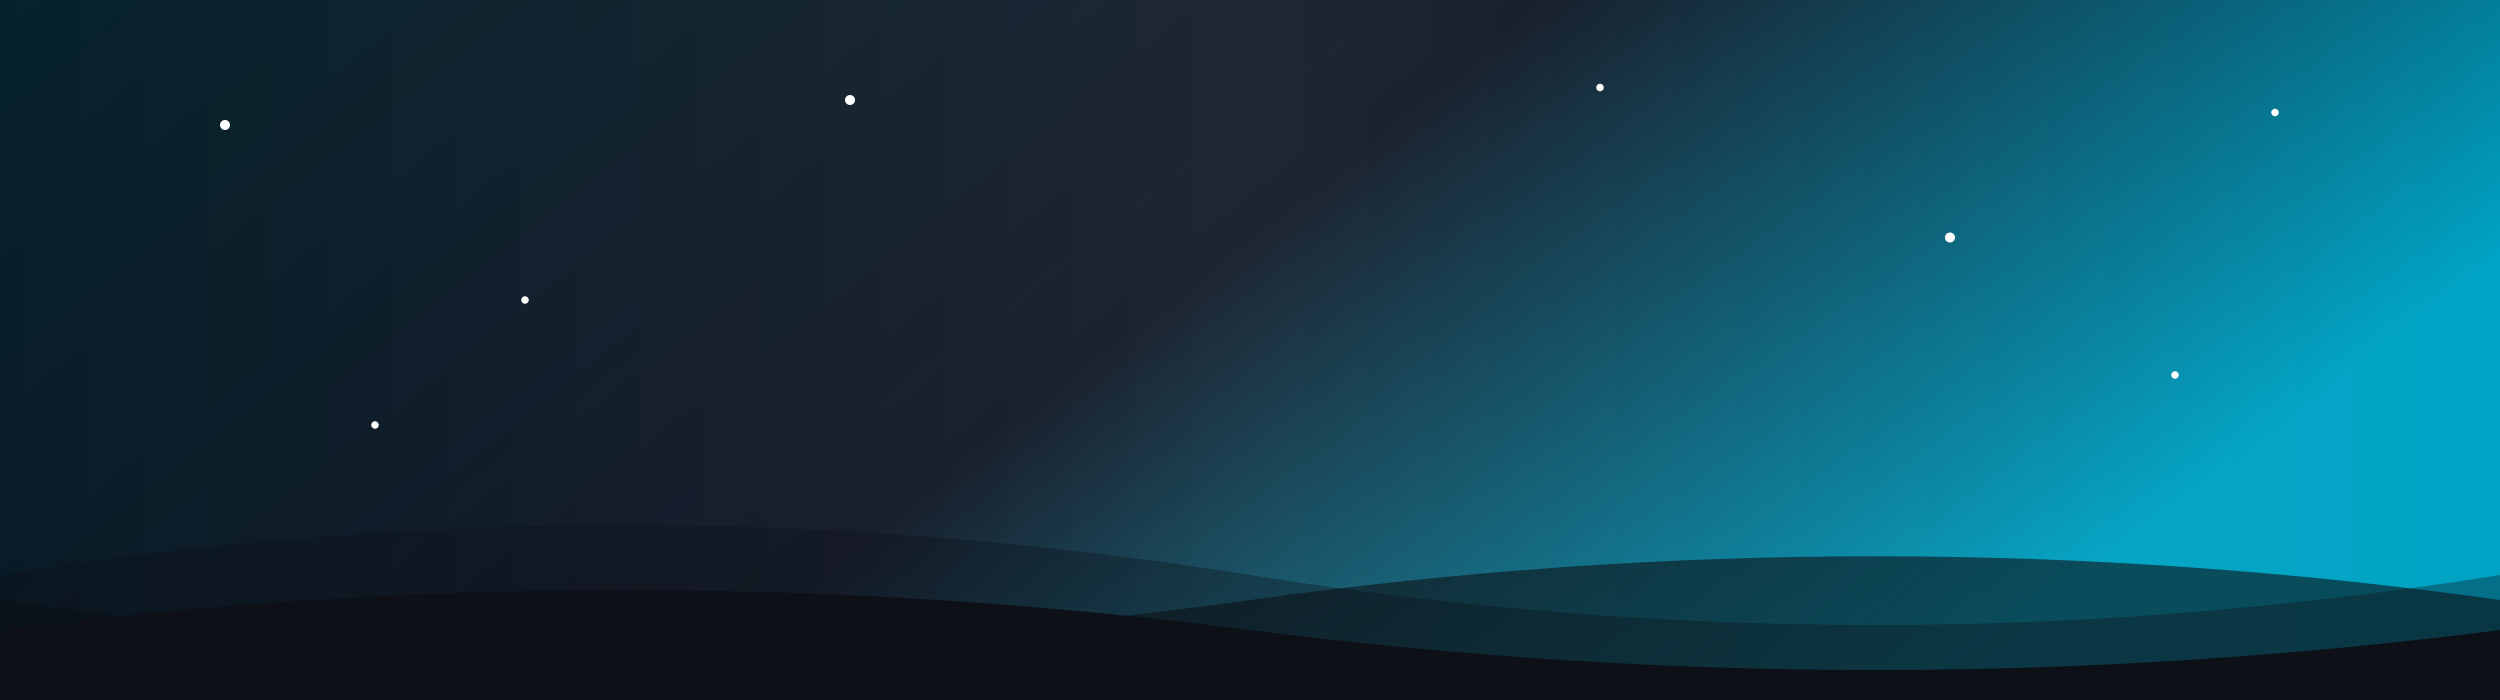
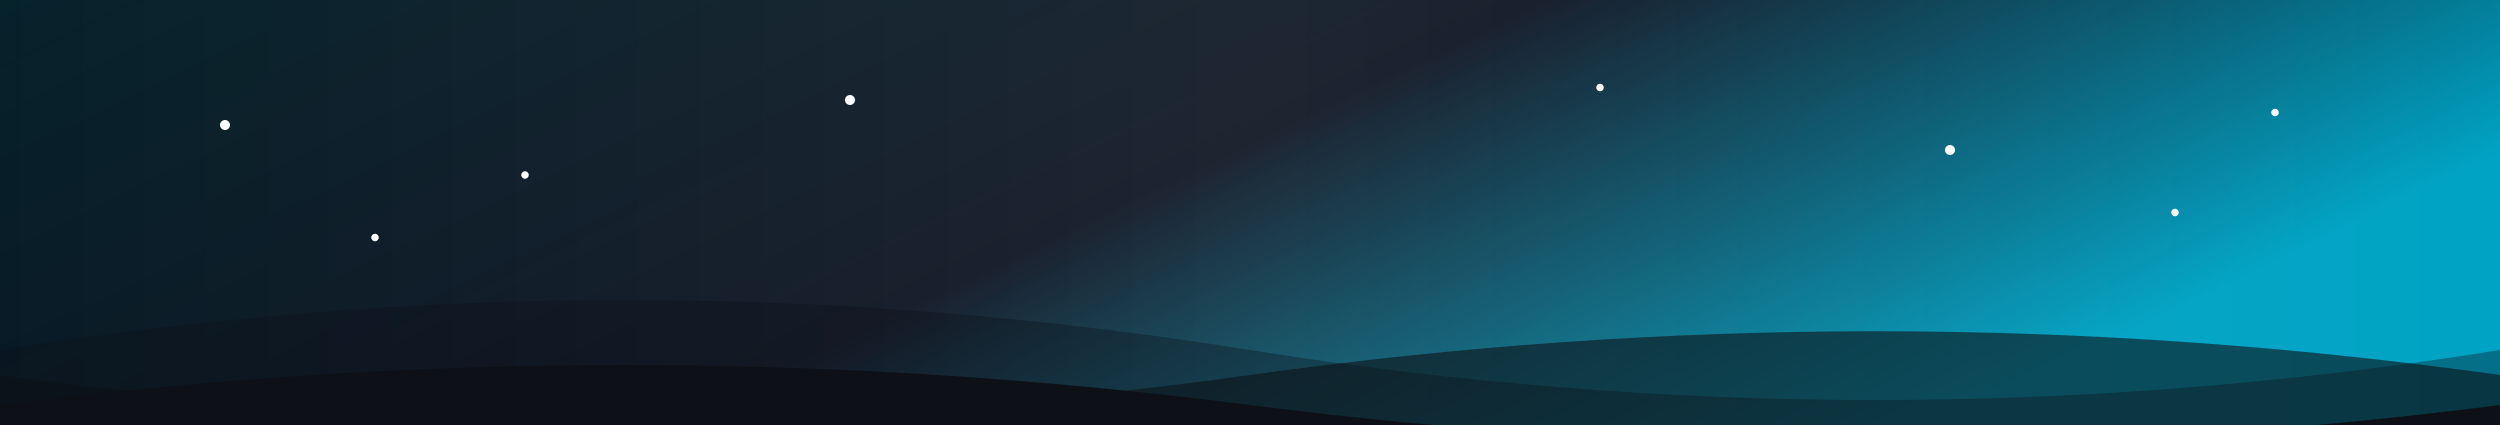
- <svg xmlns="http://www.w3.org/2000/svg" width="1000" height="280" viewBox="0 0 1000 280" role="img" aria-label="Septian Hutasoit - Software Engineer">
+ <svg xmlns="http://www.w3.org/2000/svg" width="1000" height="170" viewBox="0 0 1000 170" role="img" aria-label="Septian Hutasoit - Software Engineer">
  <defs>
    <linearGradient id="bg" x1="0" y1="0" x2="1" y2="0.35">
      <stop offset="0%" stop-color="#06222b">
        <animate attributeName="stop-color" dur="16s" repeatCount="indefinite" values="#06222b;#0a1a3d;#1f0f3d;#3b0a26;#06222b" />
      </stop>
      <stop offset="55%" stop-color="#0b1220">
        <animate attributeName="stop-color" dur="16s" repeatCount="indefinite" values="#0b1220;#0b1220;#12091f;#1a0a14;#0b1220" />
      </stop>
      <stop offset="100%" stop-color="#00a3c4">
        <animate attributeName="stop-color" dur="16s" repeatCount="indefinite" values="#00a3c4;#2563eb;#9333ea;#db2777;#00a3c4" />
      </stop>
    </linearGradient>
    <linearGradient id="glow" x1="0" y1="0" x2="1" y2="0">
      <stop offset="0%" stop-color="#ffffff" stop-opacity="0" />
      <stop offset="50%" stop-color="#ffffff" stop-opacity="0.08" />
      <stop offset="100%" stop-color="#ffffff" stop-opacity="0" />
    </linearGradient>
  </defs>
-   <rect width="1000" height="280" fill="url(#bg)" />
-   <rect width="1000" height="280" fill="url(#glow)">
+   <rect width="1000" height="170" fill="url(#bg)" />
+   <rect width="1000" height="170" fill="url(#glow)">
    <animateTransform attributeName="transform" type="translate" from="-1000 0" to="1000 0" dur="9s" repeatCount="indefinite" />
  </rect>
  <g fill="#ffffff">
    <circle cx="90" cy="50" r="2">
      <animate attributeName="opacity" values="0.1;0.9;0.1" dur="3s" repeatCount="indefinite" />
    </circle>
-     <circle cx="210" cy="120" r="1.5">
+     <circle cx="210" cy="70" r="1.5">
      <animate attributeName="opacity" values="0.8;0.1;0.8" dur="4s" repeatCount="indefinite" />
    </circle>
    <circle cx="340" cy="40" r="2">
      <animate attributeName="opacity" values="0.2;1;0.2" dur="5s" repeatCount="indefinite" />
    </circle>
    <circle cx="640" cy="35" r="1.5">
      <animate attributeName="opacity" values="0.9;0.2;0.9" dur="3.5s" repeatCount="indefinite" />
    </circle>
-     <circle cx="780" cy="95" r="2">
+     <circle cx="780" cy="60" r="2">
      <animate attributeName="opacity" values="0.1;0.9;0.1" dur="4.5s" repeatCount="indefinite" />
    </circle>
    <circle cx="910" cy="45" r="1.5">
      <animate attributeName="opacity" values="0.7;0.1;0.7" dur="3.2s" repeatCount="indefinite" />
    </circle>
-     <circle cx="150" cy="170" r="1.5">
+     <circle cx="150" cy="95" r="1.5">
      <animate attributeName="opacity" values="0.2;0.9;0.2" dur="6s" repeatCount="indefinite" />
    </circle>
-     <circle cx="870" cy="150" r="1.5">
+     <circle cx="870" cy="85" r="1.5">
      <animate attributeName="opacity" values="0.8;0.2;0.8" dur="5.5s" repeatCount="indefinite" />
    </circle>
  </g>
  <g text-anchor="middle" font-family="'Segoe UI', 'Helvetica Neue', Arial, sans-serif" fill="#ffffff">
-     <text x="500" y="112" font-size="56" font-weight="700" opacity="0">
+     <text x="500" y="62" font-size="40" font-weight="700" opacity="0">
      Septian Hutasoit
      <animate attributeName="opacity" from="0" to="1" dur="1.2s" fill="freeze" />
      <animateTransform attributeName="transform" type="translate" from="0 14" to="0 0" dur="1.2s" fill="freeze" />
    </text>
-     <text x="500" y="158" font-size="21" font-weight="600" opacity="0">
+     <text x="500" y="92" font-size="16" font-weight="600" opacity="0">
      Software Engineer | Backend | Fullstack | DevOps &amp; AI/ML
      <animate attributeName="opacity" from="0" to="1" dur="1.2s" begin="0.5s" fill="freeze" />
    </text>
-     <text x="500" y="190" font-size="15" opacity="0">
+     <text x="500" y="114" font-size="12" opacity="0">
      Building robust web apps · Exploring AI
      <animate attributeName="opacity" from="0" to="0.8" dur="1.2s" begin="1s" fill="freeze" />
    </text>
  </g>
-   <g transform="translate(0,190)">
+   <g transform="translate(0,100)">
    <path d="M0 40 Q250 0 500 40 T1000 40 T1500 40 T2000 40 V100 H0 Z" fill="#0d1117" fill-opacity="0.35">
      <animateTransform attributeName="transform" type="translate" from="0 0" to="-1000 0" dur="14s" repeatCount="indefinite" />
    </path>
    <path d="M0 50 Q250 85 500 50 T1000 50 T1500 50 T2000 50 V100 H0 Z" fill="#0d1117" fill-opacity="0.6">
      <animateTransform attributeName="transform" type="translate" from="-1000 0" to="0 0" dur="10s" repeatCount="indefinite" />
    </path>
    <path d="M0 62 Q250 30 500 62 T1000 62 T1500 62 T2000 62 V100 H0 Z" fill="#0d1117">
      <animateTransform attributeName="transform" type="translate" from="0 0" to="-1000 0" dur="7s" repeatCount="indefinite" />
    </path>
  </g>
</svg>
